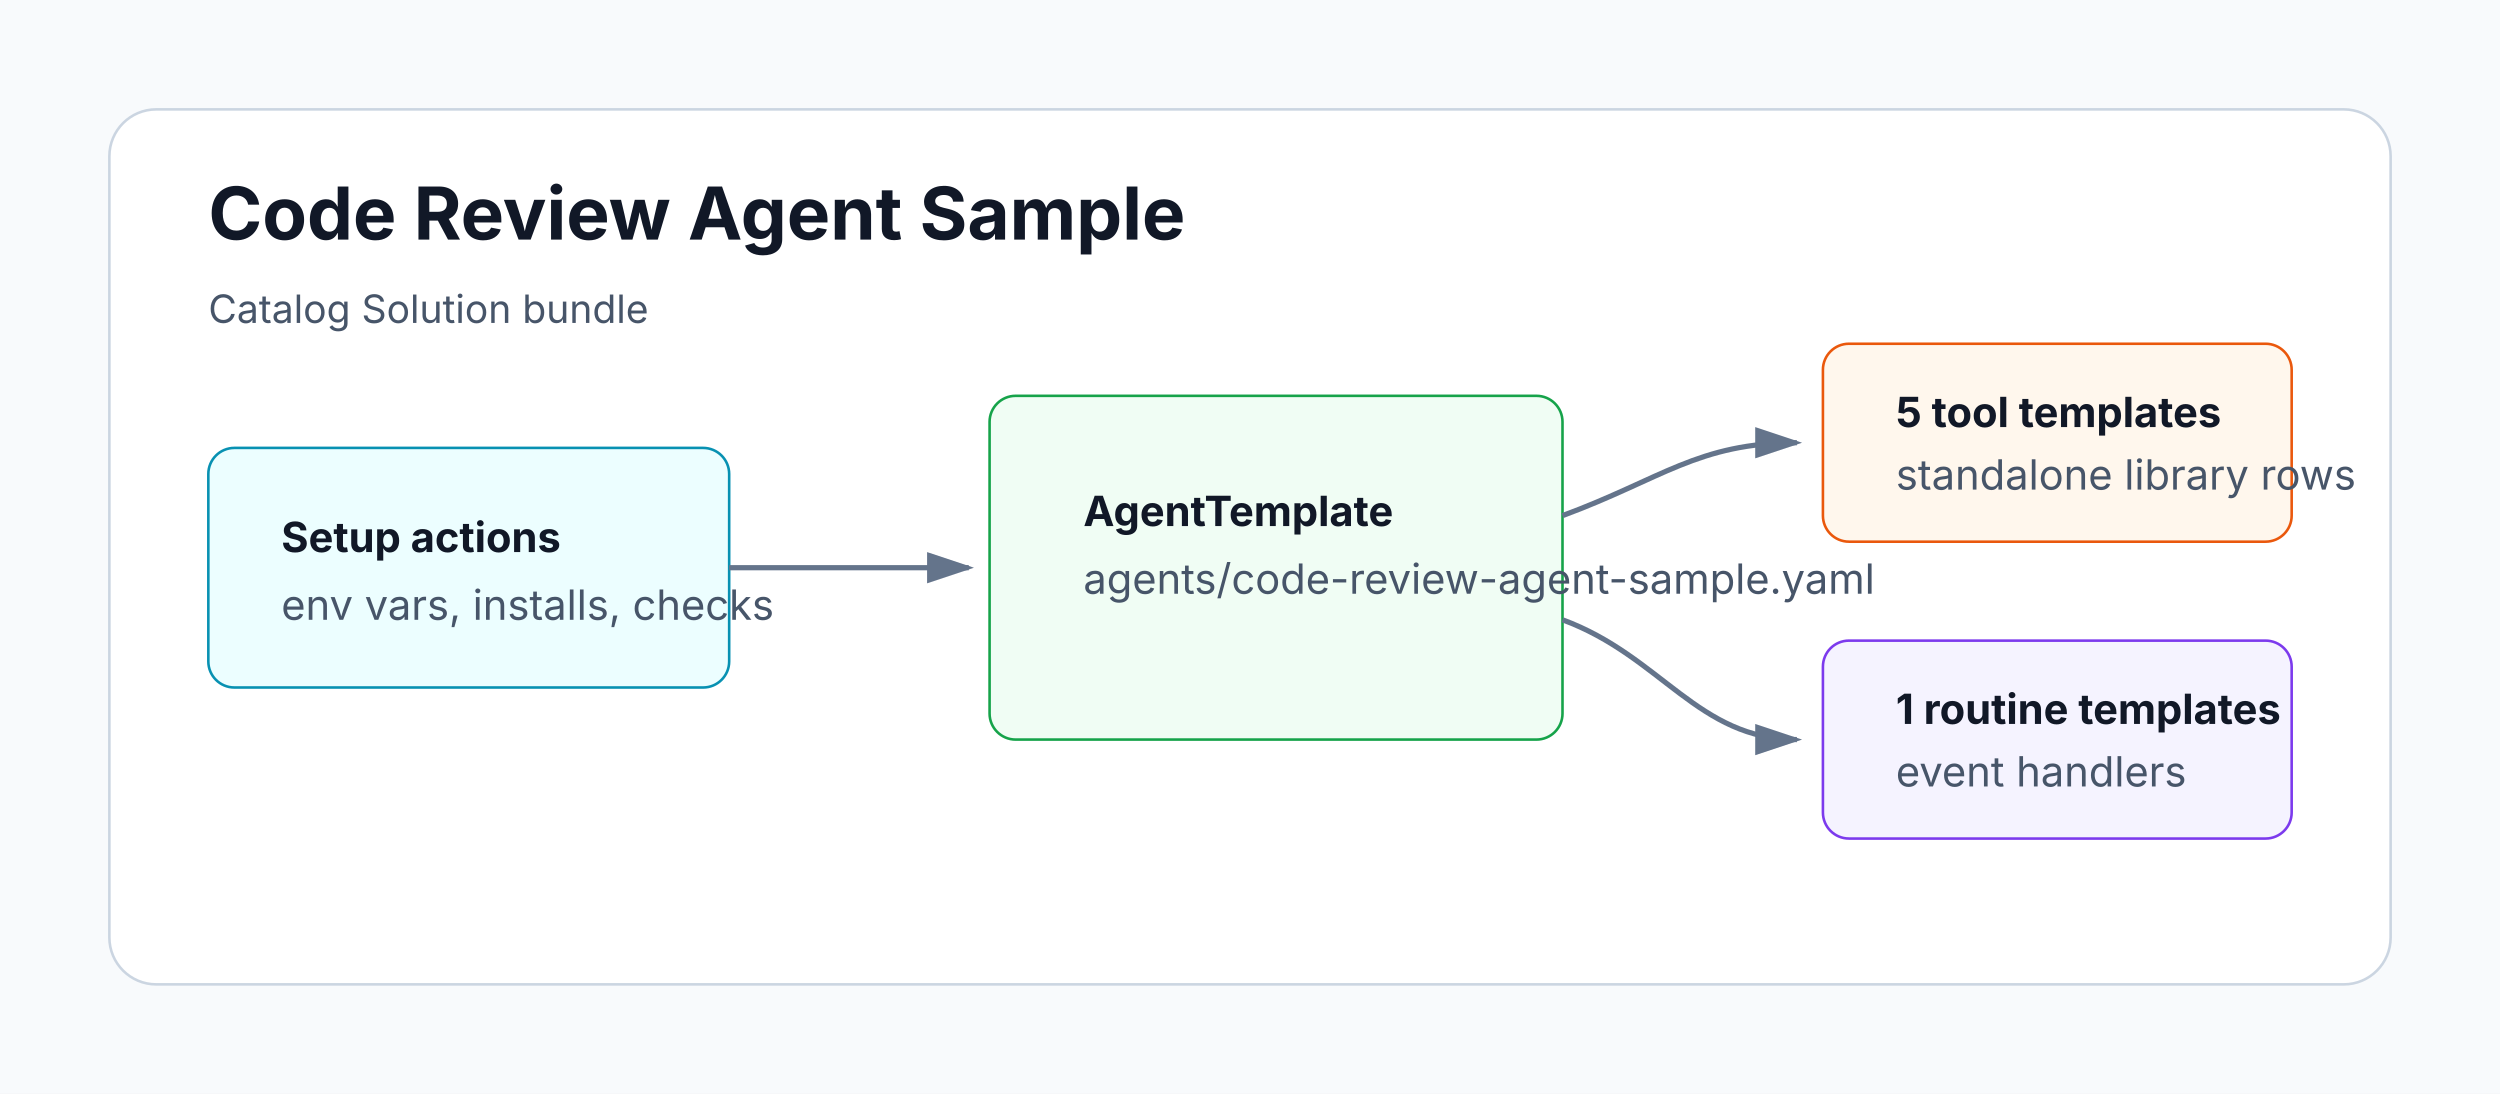
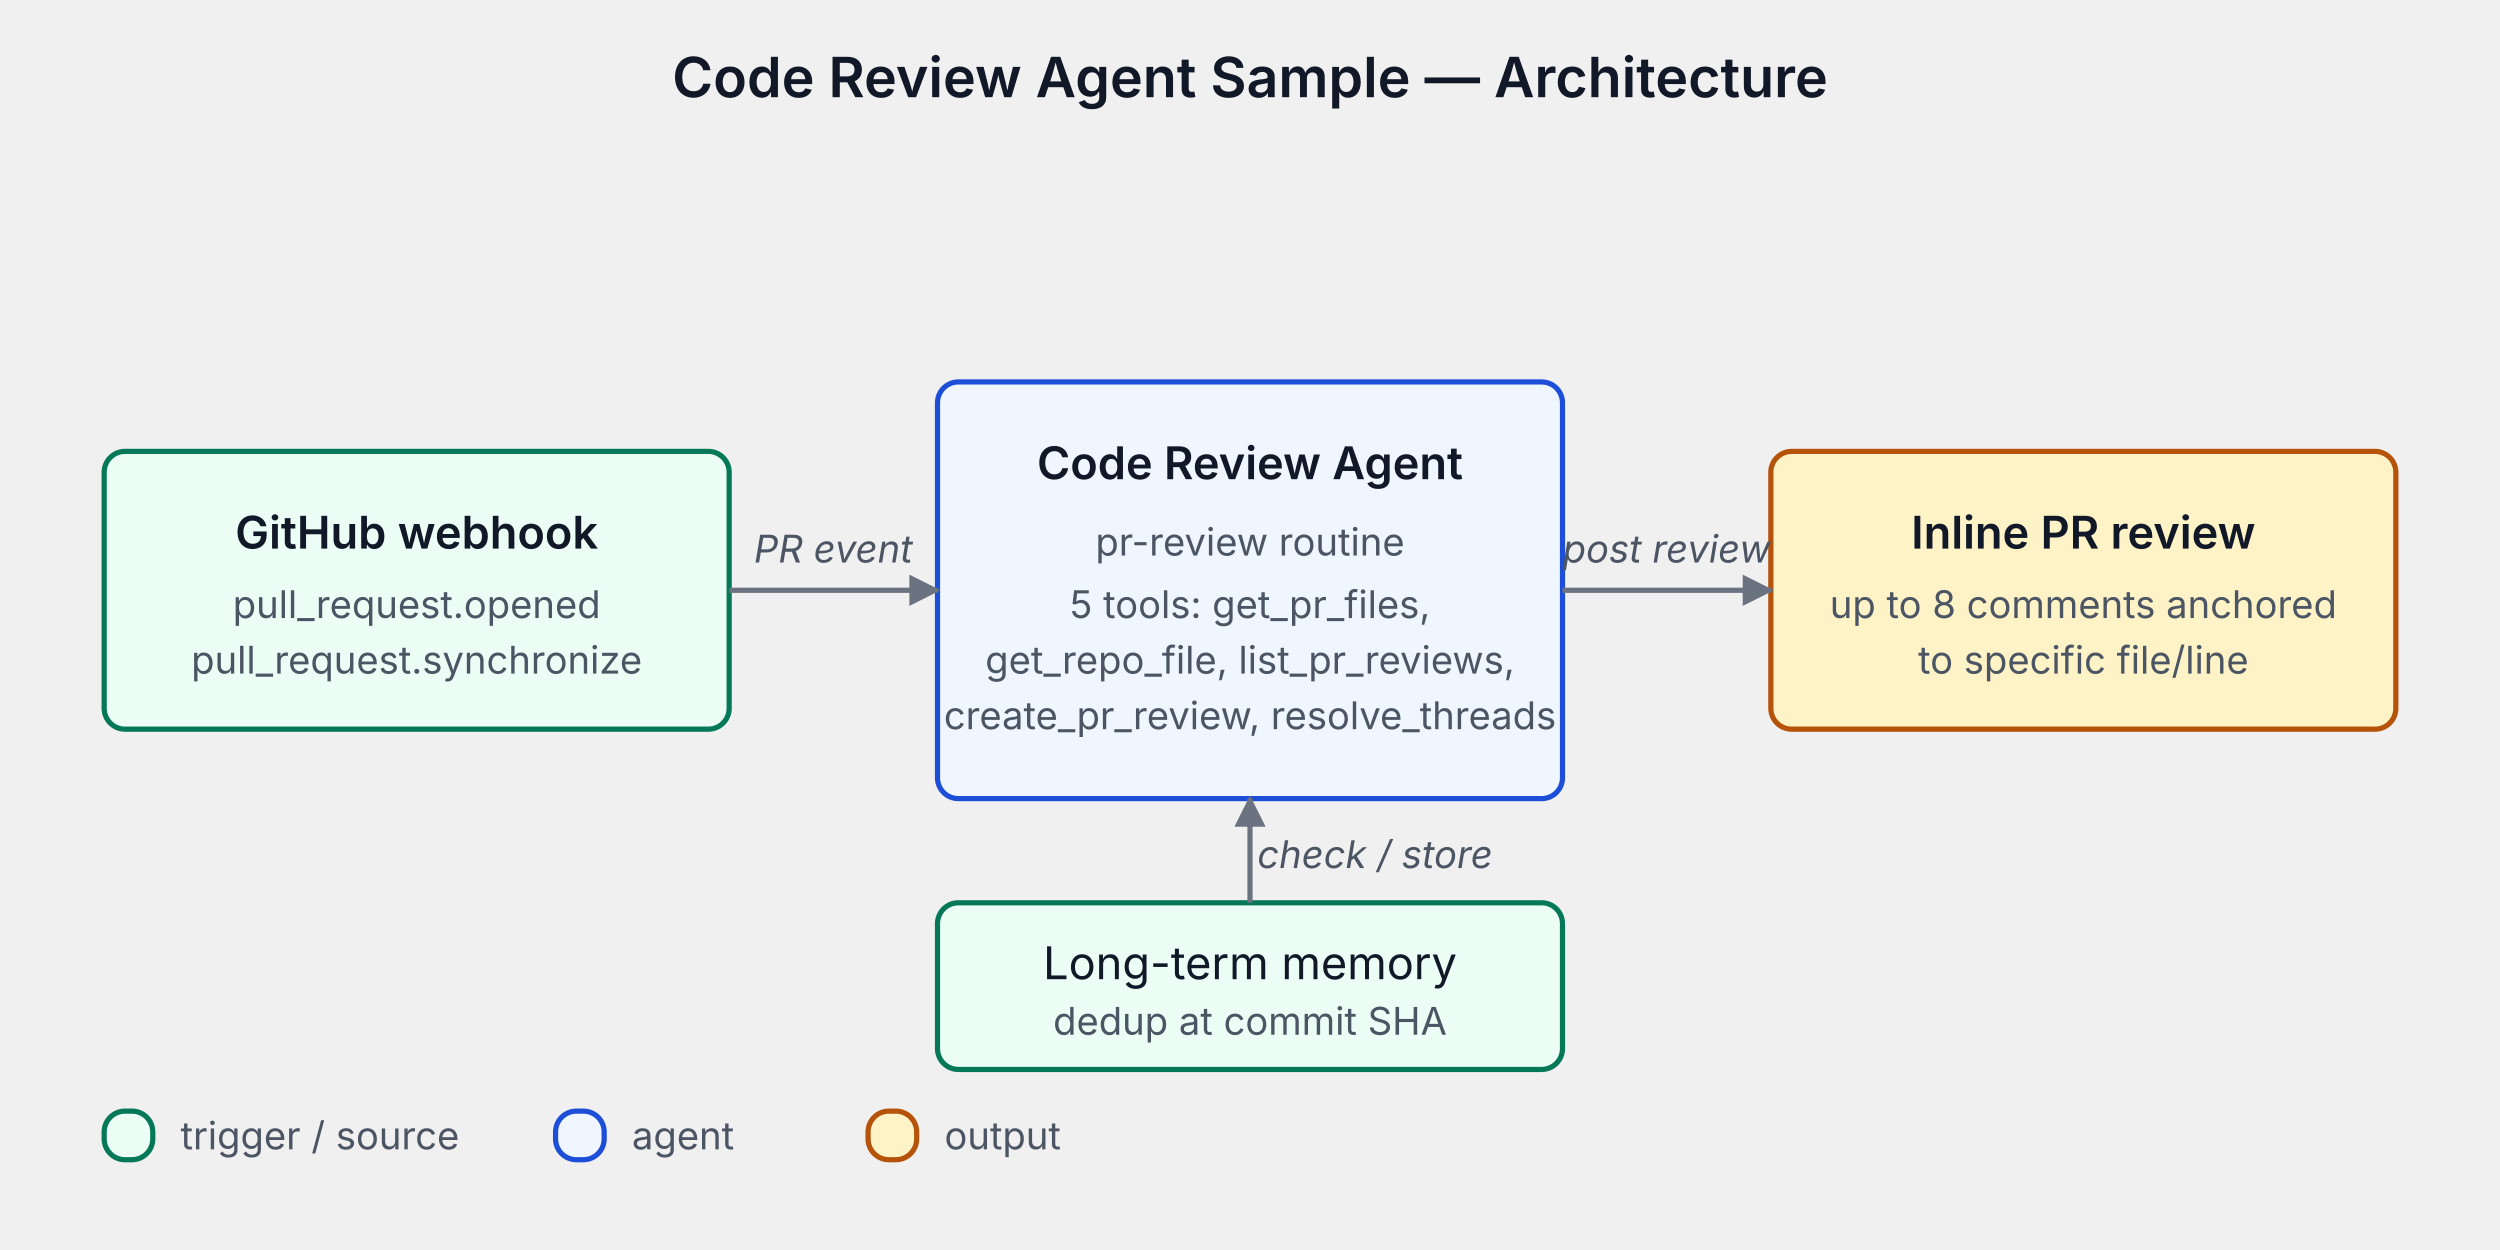
- <svg xmlns="http://www.w3.org/2000/svg" width="960" height="420" viewBox="0 0 960 420" role="img" aria-labelledby="title desc">
-   <rect width="960" height="420" fill="#f8fafc" />
-   <rect x="42" y="42" width="876" height="336" rx="18" fill="#ffffff" stroke="#cbd5e1" />
-   <text x="80" y="92" font-family="Inter, Arial, sans-serif" font-size="28" font-weight="700" fill="#111827">Code Review Agent Sample</text>
-   <text x="80" y="124" font-family="Inter, Arial, sans-serif" font-size="15" fill="#475569">Catalog Solution bundle</text>
-   <g font-family="Inter, Arial, sans-serif" font-size="16" fill="#111827">
-     <rect x="80" y="172" width="200" height="92" rx="10" fill="#ecfeff" stroke="#0891b2" />
-     <text x="108" y="212" font-weight="700">Setup actions</text>
-     <text x="108" y="238" fill="#475569">env vars, installs, checks</text>
-     <rect x="380" y="152" width="220" height="132" rx="10" fill="#f0fdf4" stroke="#16a34a" />
-     <text x="416" y="202" font-weight="700">AgentTemplate</text>
-     <text x="416" y="228" fill="#475569">agents/code-review-agent-sample.yaml</text>
-     <rect x="700" y="132" width="180" height="76" rx="10" fill="#fff7ed" stroke="#ea580c" />
-     <text x="728" y="164" font-weight="700">5 tool templates</text>
-     <text x="728" y="188" fill="#475569">standalone library rows</text>
-     <rect x="700" y="246" width="180" height="76" rx="10" fill="#f5f3ff" stroke="#7c3aed" />
-     <text x="728" y="278" font-weight="700">1 routine templates</text>
-     <text x="728" y="302" fill="#475569">event handlers</text>
-   </g>
-   <g stroke="#64748b" stroke-width="2" fill="none" marker-end="url(#arrow)">
-     <path d="M280 218 H372" />
-     <path d="M600 198 C638 184 652 170 690 170" />
-     <path d="M600 238 C638 252 652 284 690 284" />
-   </g>
+ <svg xmlns="http://www.w3.org/2000/svg" viewBox="0 0 720 360" font-family="-apple-system, system-ui, sans-serif" font-size="13" role="img" aria-labelledby="title desc">
+   <style>
+     .box { fill: #ffffff; stroke: #4b5563; stroke-width: 1.5; rx: 6; ry: 6; }
+     .input { fill: #ecfdf5; stroke: #047857; }
+     .agent { fill: #eff6ff; stroke: #1d4ed8; }
+     .output { fill: #fef3c7; stroke: #b45309; }
+     .label { fill: #111827; }
+     .sublabel { fill: #4b5563; font-size: 11px; }
+     .arrow { fill: none; stroke: #6b7280; stroke-width: 1.5; marker-end: url(#a); }
+     .arrow-label { fill: #4b5563; font-size: 11px; font-style: italic; }
+     .title { font-size: 16px; font-weight: 600; fill: #111827; }
+     .legend-label { fill: #4b5563; font-size: 11px; }
+   </style>
  <defs>
-     <marker id="arrow" markerWidth="10" markerHeight="10" refX="8" refY="3" orient="auto" markerUnits="strokeWidth">
-       <path d="M0,0 L0,6 L9,3 z" fill="#64748b" />
+     <marker id="a" viewBox="0 0 10 10" refX="9" refY="5" markerWidth="6" markerHeight="6" orient="auto-start-reverse">
+       <path d="M0,0 L10,5 L0,10 z" fill="#6b7280" />
    </marker>
  </defs>
+   <text x="360" y="28" text-anchor="middle" class="title">Code Review Agent Sample — Architecture</text>
+   <rect class="box input" x="30" y="130" width="180" height="80" />
+   <text x="120" y="158" text-anchor="middle" class="label" font-weight="600">GitHub webhook</text>
+   <text x="120" y="178" text-anchor="middle" class="sublabel">pull_request.opened</text>
+   <text x="120" y="194" text-anchor="middle" class="sublabel">pull_request.synchronize</text>
+   <rect class="box agent" x="270" y="110" width="180" height="120" />
+   <text x="360" y="138" text-anchor="middle" class="label" font-weight="600">Code Review Agent</text>
+   <text x="360" y="160" text-anchor="middle" class="sublabel">pr-review routine</text>
+   <text x="360" y="178" text-anchor="middle" class="sublabel">5 tools: get_pr_files,</text>
+   <text x="360" y="194" text-anchor="middle" class="sublabel">get_repo_file, list_pr_reviews,</text>
+   <text x="360" y="210" text-anchor="middle" class="sublabel">create_pr_review, resolve_threads</text>
+   <rect class="box input" x="270" y="260" width="180" height="48" />
+   <text x="360" y="282" text-anchor="middle" class="label">Long-term memory</text>
+   <text x="360" y="298" text-anchor="middle" class="sublabel">dedup at commit SHA</text>
+   <rect class="box output" x="510" y="130" width="180" height="80" />
+   <text x="600" y="158" text-anchor="middle" class="label" font-weight="600">Inline PR review</text>
+   <text x="600" y="178" text-anchor="middle" class="sublabel">up to 8 comments anchored</text>
+   <text x="600" y="194" text-anchor="middle" class="sublabel">to specific file/line</text>
+   <path class="arrow" d="M210 170 L 270 170" />
+   <text x="240" y="162" text-anchor="middle" class="arrow-label">PR event</text>
+   <path class="arrow" d="M450 170 L 510 170" />
+   <text x="480" y="162" text-anchor="middle" class="arrow-label">post review</text>
+   <path class="arrow" d="M360 260 L 360 230" />
+   <text x="396" y="250" text-anchor="middle" class="arrow-label">check / store</text>
+   <g transform="translate(30, 320)">
+     <rect class="box input" x="0" y="0" width="14" height="14" />
+     <text x="22" y="11" class="legend-label">trigger / source</text>
+     <rect class="box agent" x="130" y="0" width="14" height="14" />
+     <text x="152" y="11" class="legend-label">agent</text>
+     <rect class="box output" x="220" y="0" width="14" height="14" />
+     <text x="242" y="11" class="legend-label">output</text>
+   </g>
</svg>
